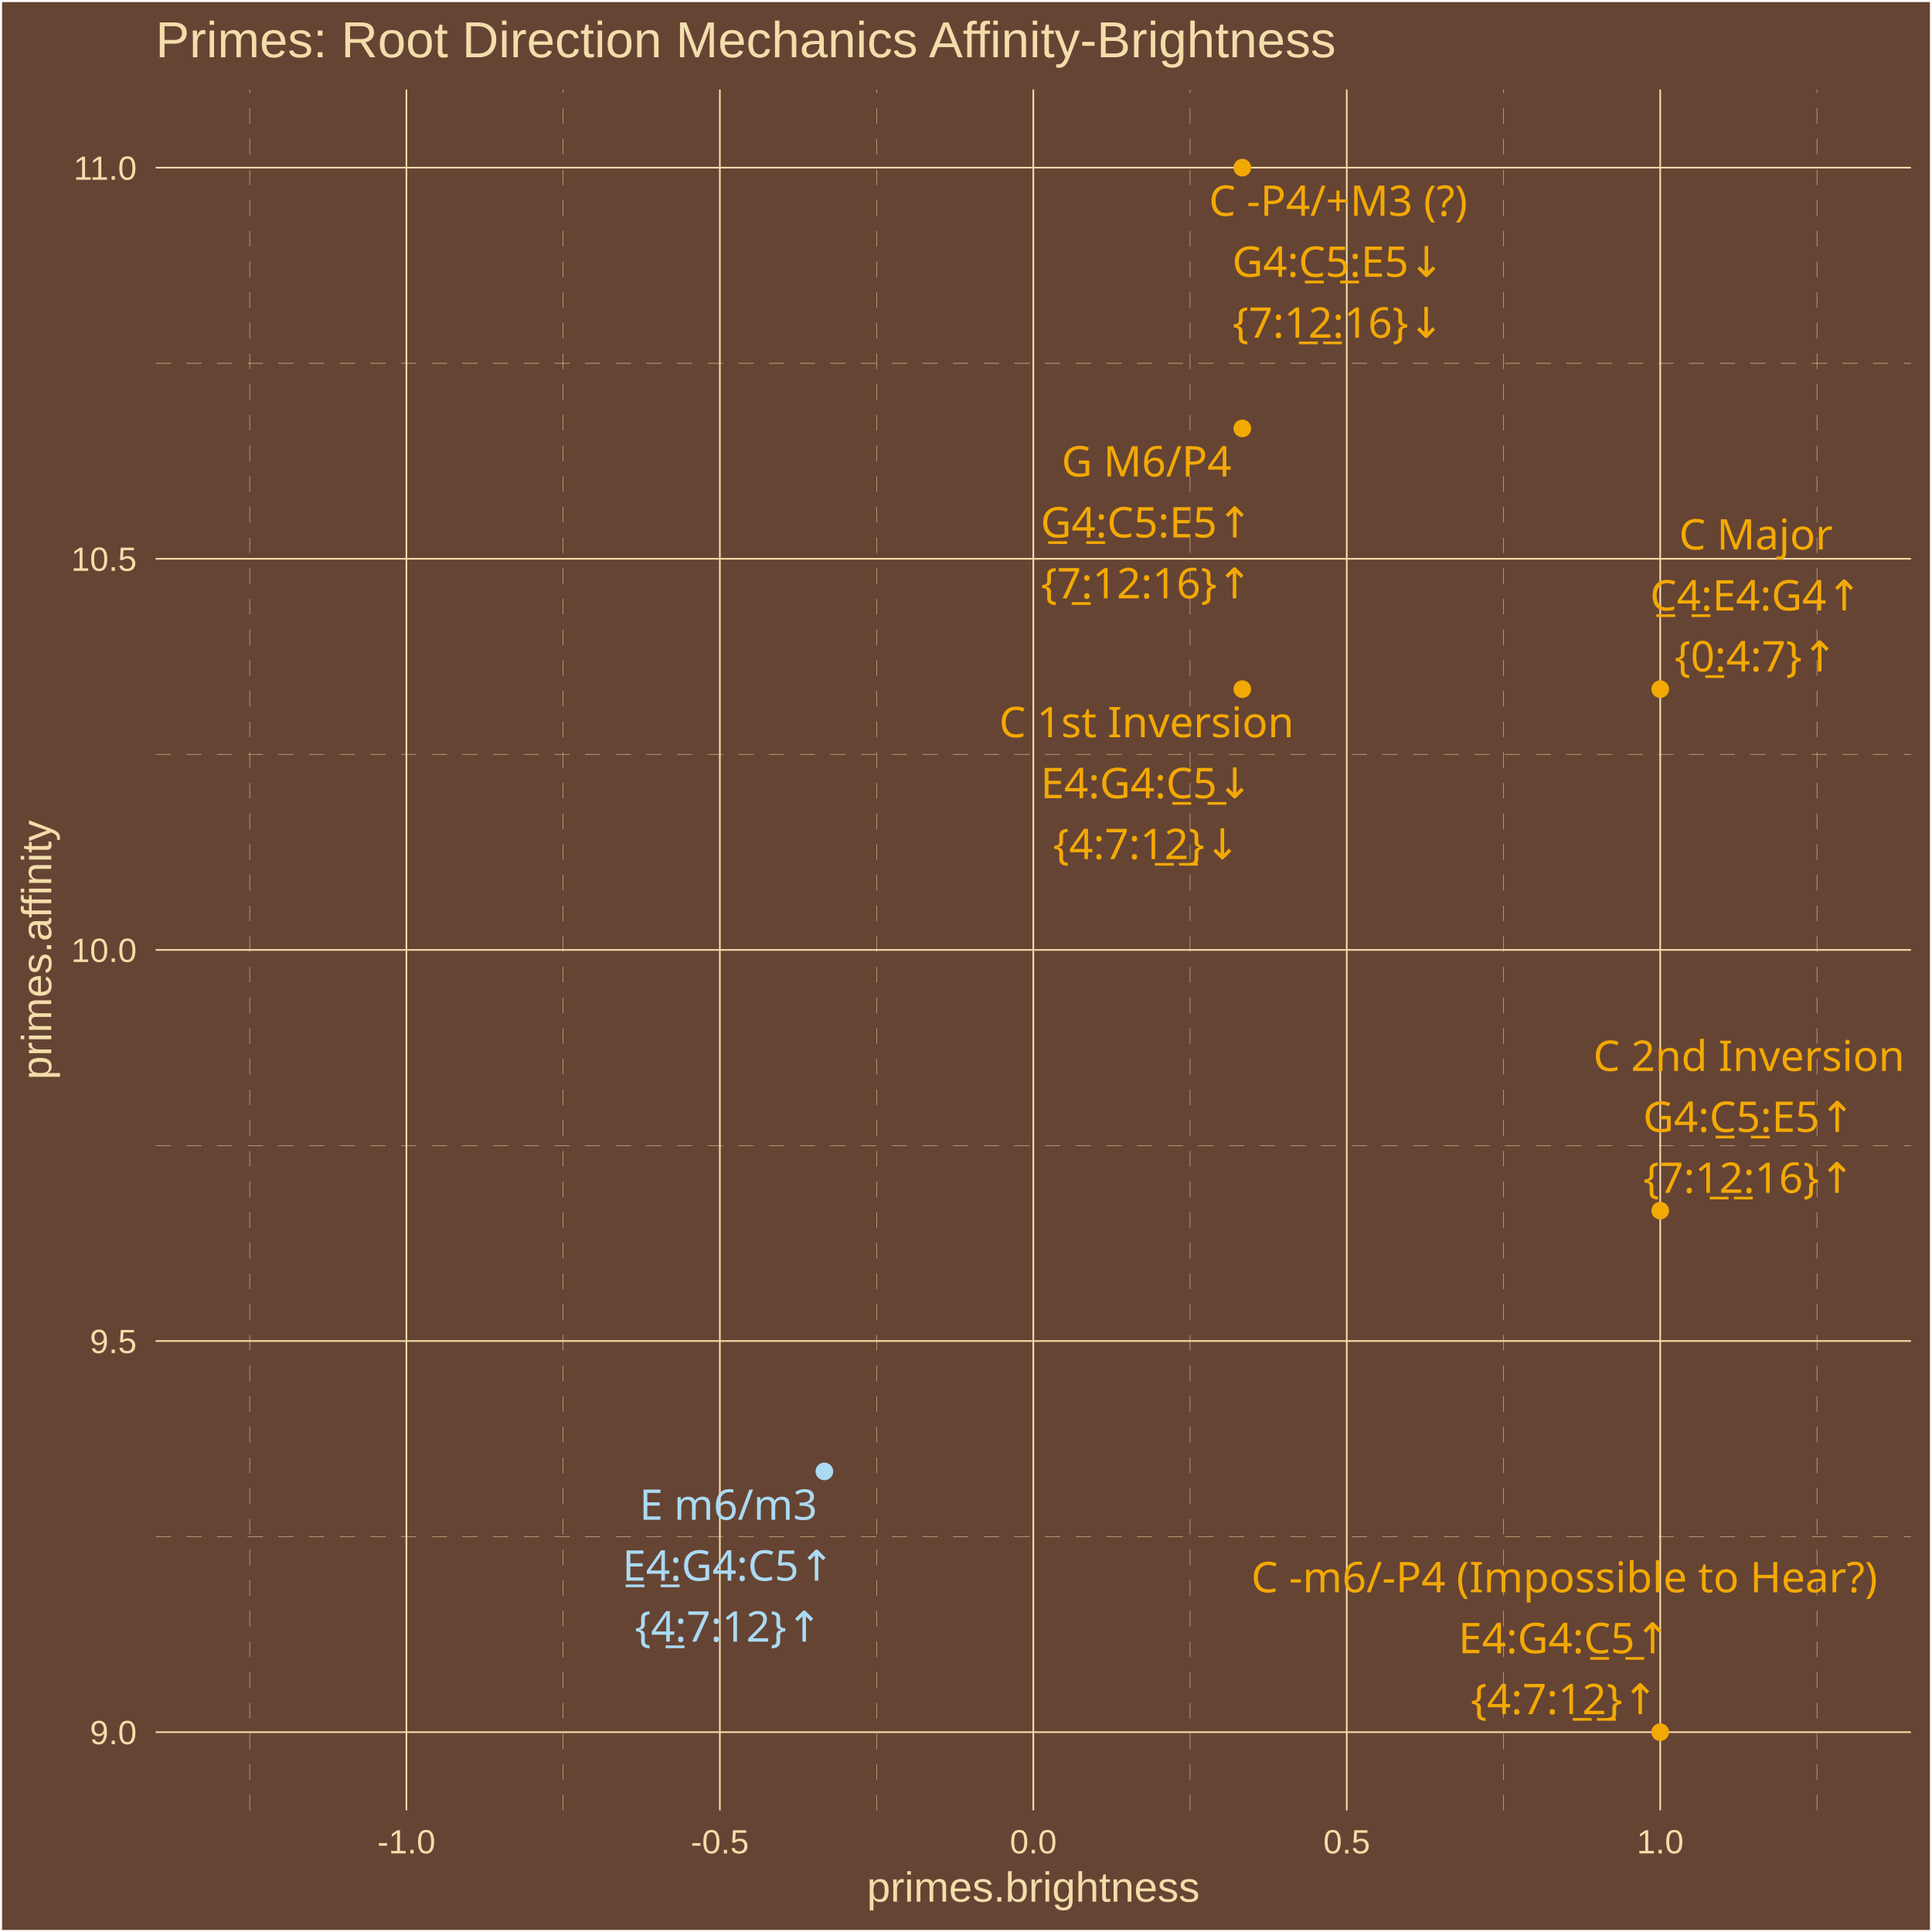
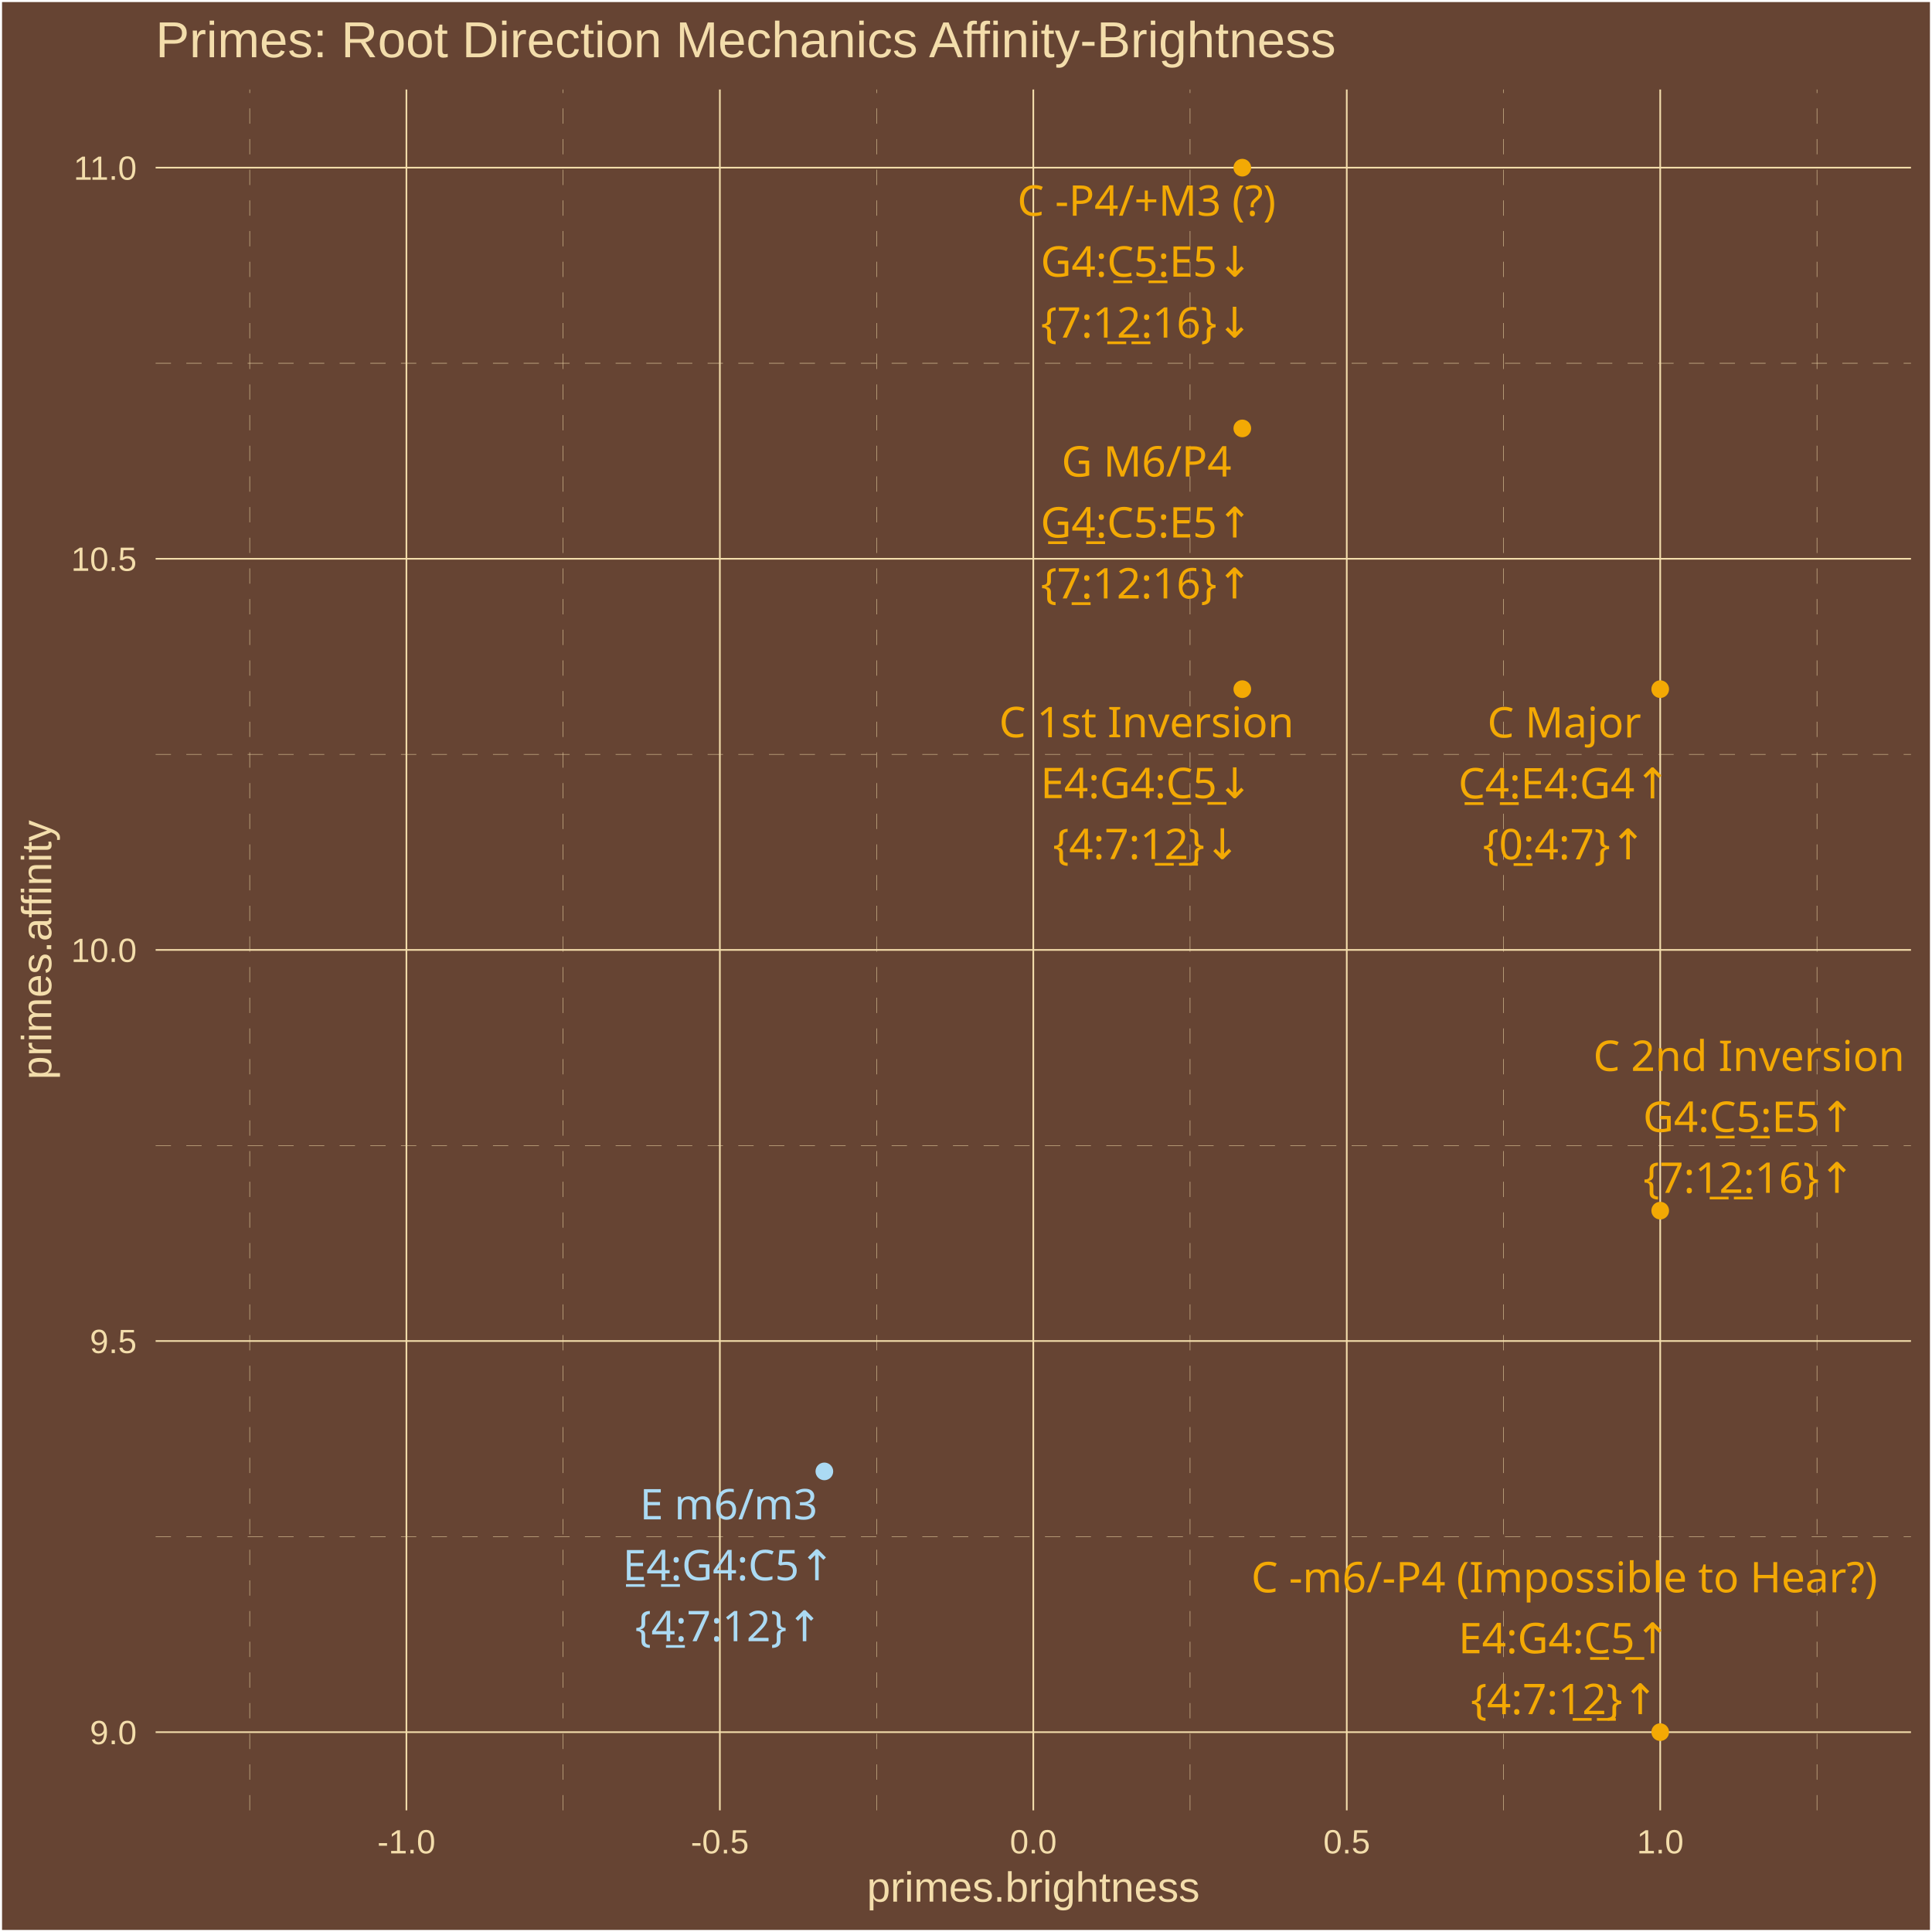
<svg xmlns="http://www.w3.org/2000/svg" class="svglite" width="504.00pt" height="504.00pt" viewBox="0 0 504.00 504.00">
  <defs>
    <style type="text/css">
    .svglite line, .svglite polyline, .svglite polygon, .svglite path, .svglite rect, .svglite circle {
      fill: none;
      stroke: #000000;
      stroke-linecap: round;
      stroke-linejoin: round;
      stroke-miterlimit: 10.00;
    }
    .svglite text {
      white-space: pre;
    }
  </style>
  </defs>
  <rect width="100%" height="100%" style="stroke: none; fill: #664433;" />
  <defs>
    <clipPath id="cpMC4wMHw1MDQuMDB8MC4wMHw1MDQuMDA=">
      <rect x="0.00" y="0.00" width="504.00" height="504.00" />
    </clipPath>
  </defs>
  <g clip-path="url(#cpMC4wMHw1MDQuMDB8MC4wMHw1MDQuMDA=)">
    <rect x="0.00" y="-0" width="504.00" height="504.00" style="stroke-width: 1.07; stroke: #FFFFFF; fill: #664433;" />
  </g>
  <defs>
    <clipPath id="cpNDAuNjB8NDk4LjUyfDIzLjM0fDQ3Mi4yNw==">
      <rect x="40.60" y="23.34" width="457.92" height="448.93" />
    </clipPath>
  </defs>
  <g clip-path="url(#cpNDAuNjB8NDk4LjUyfDIzLjM0fDQ3Mi4yNw==)">
    <rect x="40.60" y="23.34" width="457.92" height="448.93" style="stroke-width: 1.07; stroke: none; fill: #664433;" />
    <polyline points="40.60,400.85 498.52,400.85 " style="stroke-width: 0.11; stroke: #F3DDAB; stroke-dasharray: 4.00,4.00; stroke-linecap: butt;" />
    <polyline points="40.60,298.82 498.52,298.82 " style="stroke-width: 0.11; stroke: #F3DDAB; stroke-dasharray: 4.00,4.00; stroke-linecap: butt;" />
    <polyline points="40.60,196.79 498.52,196.79 " style="stroke-width: 0.11; stroke: #F3DDAB; stroke-dasharray: 4.00,4.00; stroke-linecap: butt;" />
    <polyline points="40.60,94.76 498.52,94.76 " style="stroke-width: 0.11; stroke: #F3DDAB; stroke-dasharray: 4.00,4.00; stroke-linecap: butt;" />
    <polyline points="65.14,472.27 65.14,23.34 " style="stroke-width: 0.11; stroke: #F3DDAB; stroke-dasharray: 4.00,4.00; stroke-linecap: butt;" />
    <polyline points="146.91,472.27 146.91,23.34 " style="stroke-width: 0.11; stroke: #F3DDAB; stroke-dasharray: 4.00,4.00; stroke-linecap: butt;" />
    <polyline points="228.68,472.27 228.68,23.34 " style="stroke-width: 0.11; stroke: #F3DDAB; stroke-dasharray: 4.00,4.00; stroke-linecap: butt;" />
    <polyline points="310.45,472.27 310.45,23.34 " style="stroke-width: 0.11; stroke: #F3DDAB; stroke-dasharray: 4.00,4.00; stroke-linecap: butt;" />
    <polyline points="392.22,472.27 392.22,23.34 " style="stroke-width: 0.11; stroke: #F3DDAB; stroke-dasharray: 4.00,4.00; stroke-linecap: butt;" />
    <polyline points="473.99,472.27 473.99,23.34 " style="stroke-width: 0.11; stroke: #F3DDAB; stroke-dasharray: 4.00,4.00; stroke-linecap: butt;" />
    <polyline points="40.60,451.86 498.52,451.86 " style="stroke-width: 0.43; stroke: #F3DDAB; stroke-linecap: butt;" />
    <polyline points="40.60,349.83 498.52,349.83 " style="stroke-width: 0.43; stroke: #F3DDAB; stroke-linecap: butt;" />
    <polyline points="40.60,247.80 498.52,247.80 " style="stroke-width: 0.43; stroke: #F3DDAB; stroke-linecap: butt;" />
    <polyline points="40.60,145.77 498.52,145.77 " style="stroke-width: 0.43; stroke: #F3DDAB; stroke-linecap: butt;" />
    <polyline points="40.60,43.74 498.52,43.74 " style="stroke-width: 0.43; stroke: #F3DDAB; stroke-linecap: butt;" />
    <polyline points="106.02,472.27 106.02,23.34 " style="stroke-width: 0.43; stroke: #F3DDAB; stroke-linecap: butt;" />
    <polyline points="187.79,472.27 187.79,23.34 " style="stroke-width: 0.43; stroke: #F3DDAB; stroke-linecap: butt;" />
    <polyline points="269.56,472.27 269.56,23.34 " style="stroke-width: 0.43; stroke: #F3DDAB; stroke-linecap: butt;" />
    <polyline points="351.33,472.27 351.33,23.34 " style="stroke-width: 0.43; stroke: #F3DDAB; stroke-linecap: butt;" />
    <polyline points="433.10,472.27 433.10,23.34 " style="stroke-width: 0.43; stroke: #F3DDAB; stroke-linecap: butt;" />
    <circle cx="433.10" cy="179.78" r="1.95" style="stroke-width: 0.71; stroke: #F3A904; fill: #F3A904;" />
    <circle cx="215.05" cy="383.84" r="1.95" style="stroke-width: 0.71; stroke: #ABDAF3; fill: #ABDAF3;" />
    <circle cx="324.08" cy="179.78" r="1.95" style="stroke-width: 0.71; stroke: #F3A904; fill: #F3A904;" />
    <circle cx="324.08" cy="111.76" r="1.95" style="stroke-width: 0.71; stroke: #F3A904; fill: #F3A904;" />
    <circle cx="433.10" cy="315.82" r="1.95" style="stroke-width: 0.71; stroke: #F3A904; fill: #F3A904;" />
    <circle cx="324.08" cy="43.74" r="1.95" style="stroke-width: 0.71; stroke: #F3A904; fill: #F3A904;" />
    <circle cx="433.10" cy="451.86" r="1.95" style="stroke-width: 0.71; stroke: #F3A904; fill: #F3A904;" />
-     <text x="458.07" y="143.35" text-anchor="middle" style="font-size: 11.04px;fill: #F3A904; font-family: &quot;Arial Unicode MS&quot;;" textLength="38.61px" lengthAdjust="spacingAndGlyphs">C Major</text>
-     <text x="458.07" y="159.25" text-anchor="middle" style="font-size: 11.04px;fill: #F3A904; font-family: &quot;Arial Unicode MS&quot;;" textLength="56.30px" lengthAdjust="spacingAndGlyphs">C̲4̲:E4:G4↑</text>
-     <text x="458.07" y="175.15" text-anchor="middle" style="font-size: 11.04px;fill: #F3A904; font-family: &quot;Arial Unicode MS&quot;;" textLength="39.77px" lengthAdjust="spacingAndGlyphs">{0̲:4:7}↑</text>
-     <text x="190.00" y="396.46" text-anchor="middle" style="font-size: 11.04px;fill: #ABDAF3; font-family: &quot;Arial Unicode MS&quot;;" textLength="44.14px" lengthAdjust="spacingAndGlyphs">E m6/m3</text>
-     <text x="190.00" y="412.35" text-anchor="middle" style="font-size: 11.04px;fill: #ABDAF3; font-family: &quot;Arial Unicode MS&quot;;" textLength="56.30px" lengthAdjust="spacingAndGlyphs">E̲4̲:G4:C5↑</text>
-     <text x="190.00" y="428.25" text-anchor="middle" style="font-size: 11.04px;fill: #ABDAF3; font-family: &quot;Arial Unicode MS&quot;;" textLength="45.91px" lengthAdjust="spacingAndGlyphs">{4̲:7:12}↑</text>
-     <text x="299.09" y="192.33" text-anchor="middle" style="font-size: 11.04px;fill: #F3A904; font-family: &quot;Arial Unicode MS&quot;;" textLength="73.57px" lengthAdjust="spacingAndGlyphs">C 1st Inversion</text>
-     <text x="299.09" y="208.23" text-anchor="middle" style="font-size: 11.04px;fill: #F3A904; font-family: &quot;Arial Unicode MS&quot;;" textLength="56.30px" lengthAdjust="spacingAndGlyphs">E4:G4:C̲5̲↓</text>
-     <text x="299.09" y="224.12" text-anchor="middle" style="font-size: 11.04px;fill: #F3A904; font-family: &quot;Arial Unicode MS&quot;;" textLength="45.91px" lengthAdjust="spacingAndGlyphs">{4:7:1̲2̲}↓</text>
-     <text x="299.10" y="124.30" text-anchor="middle" style="font-size: 11.04px;fill: #F3A904; font-family: &quot;Arial Unicode MS&quot;;" textLength="43.53px" lengthAdjust="spacingAndGlyphs">G M6/P4</text>
-     <text x="299.10" y="140.20" text-anchor="middle" style="font-size: 11.04px;fill: #F3A904; font-family: &quot;Arial Unicode MS&quot;;" textLength="56.30px" lengthAdjust="spacingAndGlyphs">G̲4̲:C5:E5↑</text>
-     <text x="299.10" y="156.09" text-anchor="middle" style="font-size: 11.04px;fill: #F3A904; font-family: &quot;Arial Unicode MS&quot;;" textLength="52.04px" lengthAdjust="spacingAndGlyphs">{7̲:12:16}↑</text>
+     <text x="408.07" y="192.39" text-anchor="middle" style="font-size: 11.04px;fill: #F3A904; font-family: &quot;Arial Unicode MS&quot;;" textLength="38.61px" lengthAdjust="spacingAndGlyphs">C Major</text>
+     <text x="408.07" y="208.28" text-anchor="middle" style="font-size: 11.04px;fill: #F3A904; font-family: &quot;Arial Unicode MS&quot;;" textLength="56.30px" lengthAdjust="spacingAndGlyphs">C̲4̲:E4:G4↑</text>
+     <text x="408.07" y="224.18" text-anchor="middle" style="font-size: 11.04px;fill: #F3A904; font-family: &quot;Arial Unicode MS&quot;;" textLength="39.77px" lengthAdjust="spacingAndGlyphs">{0̲:4:7}↑</text>
+     <text x="190.09" y="396.36" text-anchor="middle" style="font-size: 11.04px;fill: #ABDAF3; font-family: &quot;Arial Unicode MS&quot;;" textLength="44.14px" lengthAdjust="spacingAndGlyphs">E m6/m3</text>
+     <text x="190.09" y="412.25" text-anchor="middle" style="font-size: 11.04px;fill: #ABDAF3; font-family: &quot;Arial Unicode MS&quot;;" textLength="56.30px" lengthAdjust="spacingAndGlyphs">E̲4̲:G4:C5↑</text>
+     <text x="190.09" y="428.15" text-anchor="middle" style="font-size: 11.04px;fill: #ABDAF3; font-family: &quot;Arial Unicode MS&quot;;" textLength="45.91px" lengthAdjust="spacingAndGlyphs">{4̲:7:12}↑</text>
+     <text x="299.08" y="192.33" text-anchor="middle" style="font-size: 11.04px;fill: #F3A904; font-family: &quot;Arial Unicode MS&quot;;" textLength="73.57px" lengthAdjust="spacingAndGlyphs">C 1st Inversion</text>
+     <text x="299.08" y="208.22" text-anchor="middle" style="font-size: 11.04px;fill: #F3A904; font-family: &quot;Arial Unicode MS&quot;;" textLength="56.30px" lengthAdjust="spacingAndGlyphs">E4:G4:C̲5̲↓</text>
+     <text x="299.08" y="224.12" text-anchor="middle" style="font-size: 11.04px;fill: #F3A904; font-family: &quot;Arial Unicode MS&quot;;" textLength="45.91px" lengthAdjust="spacingAndGlyphs">{4:7:1̲2̲}↓</text>
+     <text x="299.09" y="124.32" text-anchor="middle" style="font-size: 11.04px;fill: #F3A904; font-family: &quot;Arial Unicode MS&quot;;" textLength="43.53px" lengthAdjust="spacingAndGlyphs">G M6/P4</text>
+     <text x="299.09" y="140.22" text-anchor="middle" style="font-size: 11.04px;fill: #F3A904; font-family: &quot;Arial Unicode MS&quot;;" textLength="56.30px" lengthAdjust="spacingAndGlyphs">G̲4̲:C5:E5↑</text>
+     <text x="299.09" y="156.12" text-anchor="middle" style="font-size: 11.04px;fill: #F3A904; font-family: &quot;Arial Unicode MS&quot;;" textLength="52.04px" lengthAdjust="spacingAndGlyphs">{7̲:12:16}↑</text>
    <text x="456.25" y="279.38" text-anchor="middle" style="font-size: 11.04px;fill: #F3A904; font-family: &quot;Arial Unicode MS&quot;;" textLength="77.26px" lengthAdjust="spacingAndGlyphs">C 2nd Inversion</text>
    <text x="456.25" y="295.28" text-anchor="middle" style="font-size: 11.04px;fill: #F3A904; font-family: &quot;Arial Unicode MS&quot;;" textLength="56.30px" lengthAdjust="spacingAndGlyphs">G4:C̲5̲:E5↑</text>
    <text x="456.25" y="311.18" text-anchor="middle" style="font-size: 11.04px;fill: #F3A904; font-family: &quot;Arial Unicode MS&quot;;" textLength="52.04px" lengthAdjust="spacingAndGlyphs">{7:1̲2̲:16}↑</text>
-     <text x="349.09" y="56.31" text-anchor="middle" style="font-size: 11.04px;fill: #F3A904; font-family: &quot;Arial Unicode MS&quot;;" textLength="69.57px" lengthAdjust="spacingAndGlyphs">C -P4/+M3 (?)</text>
-     <text x="349.09" y="72.21" text-anchor="middle" style="font-size: 11.04px;fill: #F3A904; font-family: &quot;Arial Unicode MS&quot;;" textLength="56.30px" lengthAdjust="spacingAndGlyphs">G4:C̲5̲:E5↓</text>
-     <text x="349.09" y="88.10" text-anchor="middle" style="font-size: 11.04px;fill: #F3A904; font-family: &quot;Arial Unicode MS&quot;;" textLength="52.04px" lengthAdjust="spacingAndGlyphs">{7:1̲2̲:16}↓</text>
-     <text x="408.09" y="415.38" text-anchor="middle" style="font-size: 11.04px;fill: #F3A904; font-family: &quot;Arial Unicode MS&quot;;" textLength="158.76px" lengthAdjust="spacingAndGlyphs">C -m6/-P4 (Impossible to Hear?)</text>
-     <text x="408.09" y="431.28" text-anchor="middle" style="font-size: 11.04px;fill: #F3A904; font-family: &quot;Arial Unicode MS&quot;;" textLength="56.30px" lengthAdjust="spacingAndGlyphs">E4:G4:C̲5̲↑</text>
+     <text x="299.11" y="56.28" text-anchor="middle" style="font-size: 11.04px;fill: #F3A904; font-family: &quot;Arial Unicode MS&quot;;" textLength="69.57px" lengthAdjust="spacingAndGlyphs">C -P4/+M3 (?)</text>
+     <text x="299.11" y="72.17" text-anchor="middle" style="font-size: 11.04px;fill: #F3A904; font-family: &quot;Arial Unicode MS&quot;;" textLength="56.30px" lengthAdjust="spacingAndGlyphs">G4:C̲5̲:E5↓</text>
+     <text x="299.11" y="88.07" text-anchor="middle" style="font-size: 11.04px;fill: #F3A904; font-family: &quot;Arial Unicode MS&quot;;" textLength="52.04px" lengthAdjust="spacingAndGlyphs">{7:1̲2̲:16}↓</text>
+     <text x="408.09" y="415.39" text-anchor="middle" style="font-size: 11.04px;fill: #F3A904; font-family: &quot;Arial Unicode MS&quot;;" textLength="158.76px" lengthAdjust="spacingAndGlyphs">C -m6/-P4 (Impossible to Hear?)</text>
+     <text x="408.09" y="431.29" text-anchor="middle" style="font-size: 11.04px;fill: #F3A904; font-family: &quot;Arial Unicode MS&quot;;" textLength="56.30px" lengthAdjust="spacingAndGlyphs">E4:G4:C̲5̲↑</text>
    <text x="408.09" y="447.18" text-anchor="middle" style="font-size: 11.04px;fill: #F3A904; font-family: &quot;Arial Unicode MS&quot;;" textLength="45.91px" lengthAdjust="spacingAndGlyphs">{4:7:1̲2̲}↑</text>
  </g>
  <g clip-path="url(#cpMC4wMHw1MDQuMDB8MC4wMHw1MDQuMDA=)">
    <text x="35.67" y="455.01" text-anchor="end" style="font-size: 8.80px;fill: #F3DDAB; font-family: &quot;Arial&quot;;" textLength="12.23px" lengthAdjust="spacingAndGlyphs">9.0</text>
    <text x="35.67" y="352.98" text-anchor="end" style="font-size: 8.80px;fill: #F3DDAB; font-family: &quot;Arial&quot;;" textLength="12.23px" lengthAdjust="spacingAndGlyphs">9.5</text>
    <text x="35.67" y="250.95" text-anchor="end" style="font-size: 8.80px;fill: #F3DDAB; font-family: &quot;Arial&quot;;" textLength="17.13px" lengthAdjust="spacingAndGlyphs">10.0</text>
    <text x="35.67" y="148.92" text-anchor="end" style="font-size: 8.80px;fill: #F3DDAB; font-family: &quot;Arial&quot;;" textLength="17.13px" lengthAdjust="spacingAndGlyphs">10.5</text>
    <text x="35.67" y="46.90" text-anchor="end" style="font-size: 8.80px;fill: #F3DDAB; font-family: &quot;Arial&quot;;" textLength="17.13px" lengthAdjust="spacingAndGlyphs">11.0</text>
    <text x="106.02" y="483.50" text-anchor="middle" style="font-size: 8.80px;fill: #F3DDAB; font-family: &quot;Arial&quot;;" textLength="15.16px" lengthAdjust="spacingAndGlyphs">-1.0</text>
    <text x="187.79" y="483.50" text-anchor="middle" style="font-size: 8.80px;fill: #F3DDAB; font-family: &quot;Arial&quot;;" textLength="15.16px" lengthAdjust="spacingAndGlyphs">-0.5</text>
    <text x="269.56" y="483.50" text-anchor="middle" style="font-size: 8.80px;fill: #F3DDAB; font-family: &quot;Arial&quot;;" textLength="12.23px" lengthAdjust="spacingAndGlyphs">0.0</text>
    <text x="351.33" y="483.50" text-anchor="middle" style="font-size: 8.80px;fill: #F3DDAB; font-family: &quot;Arial&quot;;" textLength="12.23px" lengthAdjust="spacingAndGlyphs">0.5</text>
    <text x="433.10" y="483.50" text-anchor="middle" style="font-size: 8.80px;fill: #F3DDAB; font-family: &quot;Arial&quot;;" textLength="12.23px" lengthAdjust="spacingAndGlyphs">1.0</text>
    <text x="269.56" y="496.09" text-anchor="middle" style="font-size: 11.00px;fill: #F3DDAB; font-family: &quot;Arial&quot;;" textLength="86.82px" lengthAdjust="spacingAndGlyphs">primes.brightness</text>
    <text transform="translate(13.37,247.80) rotate(-90)" text-anchor="middle" style="font-size: 11.00px;fill: #F3DDAB; font-family: &quot;Arial&quot;;" textLength="67.85px" lengthAdjust="spacingAndGlyphs">primes.affinity</text>
    <text x="40.60" y="14.94" style="font-size: 13.20px;fill: #F3DDAB; font-family: &quot;Arial&quot;;" textLength="308.63px" lengthAdjust="spacingAndGlyphs">Primes: Root Direction Mechanics Affinity-Brightness</text>
  </g>
</svg>
